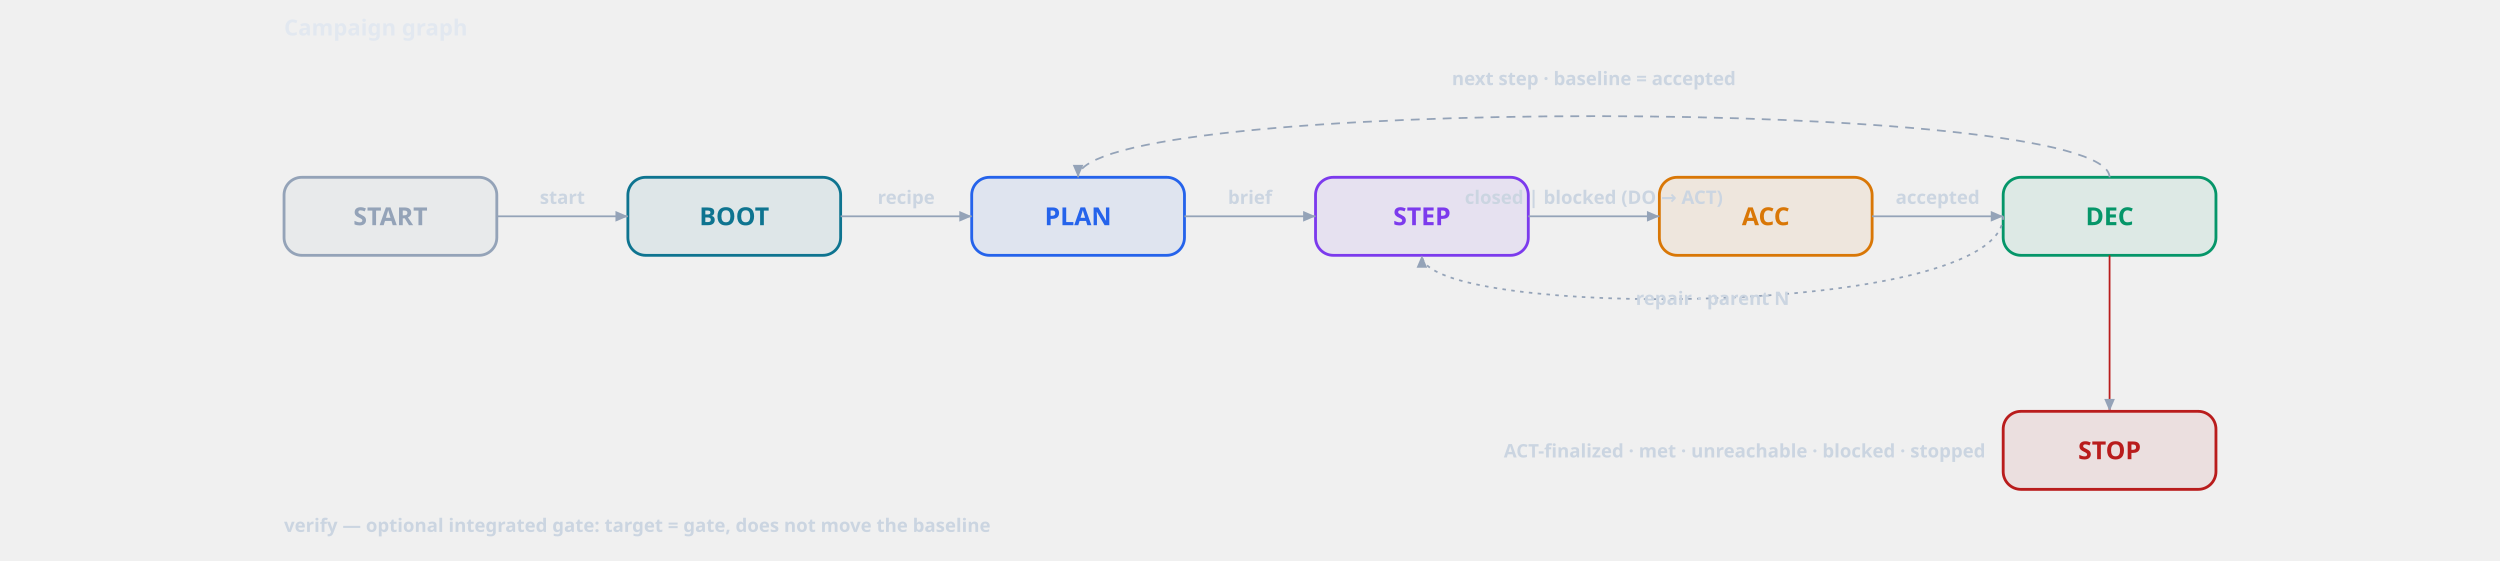
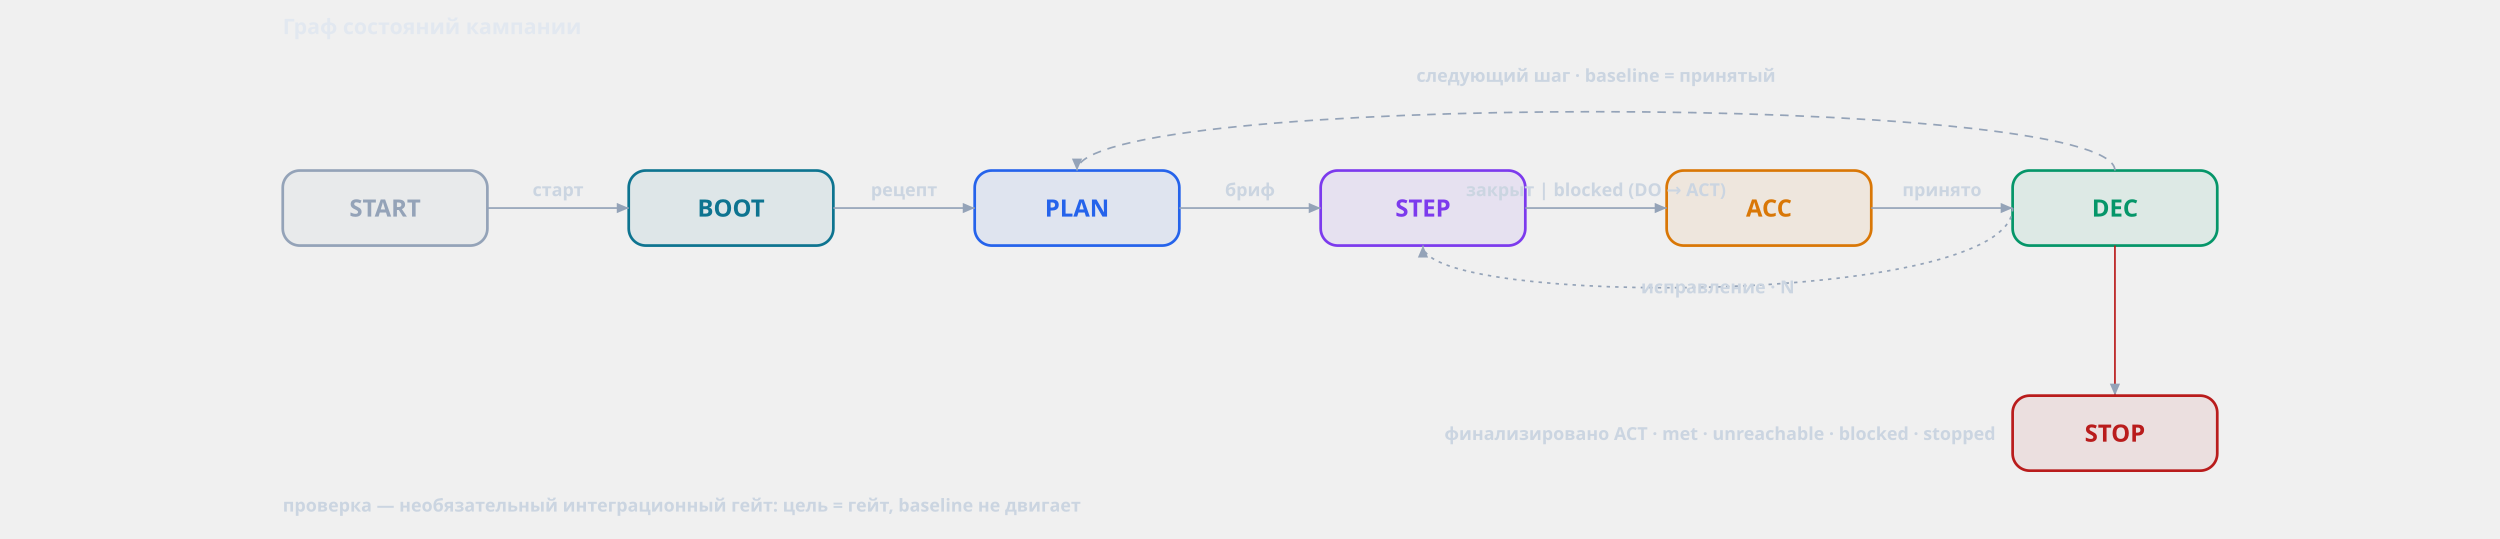
- <svg xmlns="http://www.w3.org/2000/svg" viewBox="0 688 1410 316" width="1410" height="316" font-family="Segoe UI, system-ui, sans-serif">
+ <svg xmlns="http://www.w3.org/2000/svg" viewBox="0 688 1466 316" width="1466" height="316" font-family="Segoe UI, system-ui, sans-serif">
  <defs>
    <marker id="arrow" markerWidth="9" markerHeight="9" refX="7" refY="3" orient="auto">
      <path d="M0,0 L7,3 L0,6 Z" fill="#94a3b8" />
    </marker>
  </defs>
  <style>
.t{font-size:13px;font-weight:600;fill:#e2e8f0}
.s{font-size:10.5px;fill:#94a3b8}
.h{font-size:12.5px;font-weight:700;fill:#ffffff}
.ho{font-size:9.5px;fill:#ffffff;fill-opacity:0.85}
.g{font-size:10.5px;font-weight:600}
.band{fill:#141d31}
.bt{fill:#ffffff;font-size:15px;font-weight:700}
.ol{fill:#e2e8f0;font-size:11.5px}
.lt{font-size:12.5px;font-weight:700;fill:#e2e8f0}
.ls{font-size:10.5px;fill:#94a3b8}
.lm{font-family:ui-monospace,Consolas,Menlo,monospace;font-size:12px;font-weight:700}
.bm{font-family:ui-monospace,Consolas,Menlo,monospace;font-size:10.5px;font-weight:700}
.st{font-size:14px;font-weight:700}
</style>
-   <rect x="24" y="24" width="1362" height="138" rx="10" class="band" />
-   <text x="42" y="48" class="bt">Orchestrator · cheap — cycle-control / campaign-control</text>
-   <text x="42" y="76" class="ol">← BOOTSTRAP ← "campaign start" · "new goal"</text>
-   <text x="42" y="94" class="ol">← PLAN ← "baseline accepted" · "next seed"</text>
-   <text x="42" y="112" class="ol">← STEP ← "brief approved" · "replan r+1"</text>
-   <text x="723.0" y="76" class="ol">← ACCEPT ← "step closed"</text>
-   <text x="723.0" y="94" class="ol">← DECIDE ← "measurement accepted"</text>
-   <text x="723.0" y="112" class="ol">← STOP ← "met" · "unreachable" · "blocked" · "stopped"</text>
+   <rect x="24" y="24" width="1418" height="138" rx="10" class="band" />
+   <text x="42" y="48" class="bt">Оркестратор · cheap — cycle-control / campaign-control</text>
+   <text x="42" y="76" class="ol">← BOOTSTRAP ← «старт кампании» · «новая цель»</text>
+   <text x="42" y="94" class="ol">← PLAN ← «baseline принят» · «следующий seed»</text>
+   <text x="42" y="112" class="ol">← STEP ← «бриф одобрен» · «реплан r+1»</text>
+   <text x="751.0" y="76" class="ol">← ACCEPT ← «шаг закрыт»</text>
+   <text x="751.0" y="94" class="ol">← DECIDE ← «измерение принято»</text>
+   <text x="751.0" y="112" class="ol">← STOP ← «met» · «unreachable» · «blocked» · «stopped»</text>
  <rect x="24" y="224" width="210" height="40" rx="8" fill="#0e7490" />
  <text x="129.0" y="241" class="h" text-anchor="middle">B · BOOTSTRAP</text>
  <text x="129.0" y="257" class="ho" text-anchor="middle">pdca-planner + pdca-executor · medium/cheap</text>
  <polyline points="129.0,264 129.0,280" fill="none" stroke="#94a3b8" marker-end="url(#arrow)" />
  <rect x="24" y="280" width="210" height="50" rx="8" fill="#223046" stroke="#3b4a63" stroke-width="1" />
  <rect x="25" y="287" width="3" height="36" rx="1.5" fill="#4f46e5" />
  <rect x="176" y="287" width="50" height="18" rx="6" fill="#4f46e5" />
  <text x="201.0" y="299.5" class="bm" fill="#cbd5e1" text-anchor="middle">medium</text>
-   <text x="37" y="303" class="t">Goal + recipe</text>
-   <text x="37" y="322" class="s">pdca-planner · read-only · fixation</text>
+   <text x="37" y="303" class="t">Цель + рецепт</text>
+   <text x="37" y="322" class="s">pdca-planner · read-only · фиксация</text>
  <rect x="24" y="342" width="210" height="50" rx="8" fill="#223046" stroke="#3b4a63" stroke-width="1" />
  <rect x="25" y="349" width="3" height="36" rx="1.5" fill="#0d9488" />
  <rect x="176" y="349" width="50" height="18" rx="6" fill="#0d9488" />
  <text x="201.0" y="361.5" class="bm" fill="#cbd5e1" text-anchor="middle">cheap</text>
  <text x="37" y="365" class="t">Baseline</text>
-   <text x="37" y="384" class="s">pdca-executor · edit/bash · recipe</text>
+   <text x="37" y="384" class="s">pdca-executor · edit/bash · рецепт</text>
  <polyline points="129.0,330 129.0,342" fill="none" stroke="#64748b" marker-end="url(#arrow)" />
  <rect x="24" y="404" width="210" height="50" rx="8" fill="#223046" stroke="#3b4a63" stroke-width="1" />
  <rect x="25" y="411" width="3" height="36" rx="1.5" fill="#4f46e5" />
  <rect x="176" y="411" width="50" height="18" rx="6" fill="#4f46e5" />
  <text x="201.0" y="423.5" class="bm" fill="#cbd5e1" text-anchor="middle">medium</text>
-   <text x="37" y="427" class="t">Floor · target</text>
-   <text x="37" y="446" class="s">pdca-planner · baseline + floor</text>
+   <text x="37" y="427" class="t">Порог · цель</text>
+   <text x="37" y="446" class="s">pdca-planner · baseline + порог</text>
  <polyline points="129.0,392 129.0,404" fill="none" stroke="#64748b" marker-end="url(#arrow)" />
  <rect x="24" y="466" width="210" height="50" rx="8" fill="#223046" stroke="#3b4a63" stroke-width="1" />
  <rect x="25" y="473" width="3" height="36" rx="1.5" fill="#0d9488" />
  <rect x="176" y="473" width="50" height="18" rx="6" fill="#0d9488" />
  <text x="201.0" y="485.5" class="bm" fill="#cbd5e1" text-anchor="middle">cheap</text>
-   <text x="37" y="489" class="t">Status file</text>
-   <text x="37" y="508" class="s">primary · status-only · one file</text>
+   <text x="37" y="489" class="t">Статус-файл</text>
+   <text x="37" y="508" class="s">primary · status-only · один файл</text>
  <polyline points="129.0,454 129.0,466" fill="none" stroke="#64748b" marker-end="url(#arrow)" />
  <rect x="18" y="272" width="222" height="252" rx="12" fill="none" stroke="#0e7490" stroke-opacity="0.6" stroke-width="1.6" />
-   <rect x="258" y="224" width="236" height="40" rx="8" fill="#2563eb" />
-   <text x="376.0" y="241" class="h" text-anchor="middle">P · PLAN</text>
-   <text x="376.0" y="257" class="ho" text-anchor="middle">pdca-scout + pdca-planner · cheap/medium</text>
-   <polyline points="376.0,264 376.0,280" fill="none" stroke="#94a3b8" marker-end="url(#arrow)" />
-   <rect x="258" y="280" width="236" height="50" rx="8" fill="#223046" stroke="#3b4a63" stroke-width="1" />
+   <rect x="258" y="224" width="268" height="40" rx="8" fill="#2563eb" />
+   <text x="392.0" y="241" class="h" text-anchor="middle">P · PLAN</text>
+   <text x="392.0" y="257" class="ho" text-anchor="middle">pdca-scout + pdca-planner · cheap/medium</text>
+   <polyline points="392.0,264 392.0,280" fill="none" stroke="#94a3b8" marker-end="url(#arrow)" />
+   <rect x="258" y="280" width="268" height="50" rx="8" fill="#223046" stroke="#3b4a63" stroke-width="1" />
  <rect x="259" y="287" width="3" height="36" rx="1.5" fill="#0d9488" />
-   <rect x="436" y="287" width="50" height="18" rx="6" fill="#0d9488" />
-   <text x="461.0" y="299.5" class="bm" fill="#cbd5e1" text-anchor="middle">cheap</text>
-   <text x="271" y="303" class="t">Discover · gap map</text>
-   <text x="271" y="322" class="s">pdca-scout · gap + deferred · read-only</text>
-   <rect x="258" y="342" width="236" height="50" rx="8" fill="#223046" stroke="#3b4a63" stroke-width="1" />
+   <rect x="468" y="287" width="50" height="18" rx="6" fill="#0d9488" />
+   <text x="493.0" y="299.5" class="bm" fill="#cbd5e1" text-anchor="middle">cheap</text>
+   <text x="271" y="303" class="t">Обнаружение · пробелы</text>
+   <text x="271" y="322" class="s">pdca-scout · пробелы · read-only</text>
+   <rect x="258" y="342" width="268" height="50" rx="8" fill="#223046" stroke="#3b4a63" stroke-width="1" />
  <rect x="259" y="349" width="3" height="36" rx="1.5" fill="#0d9488" />
-   <rect x="436" y="349" width="50" height="18" rx="6" fill="#0d9488" />
-   <text x="461.0" y="361.5" class="bm" fill="#cbd5e1" text-anchor="middle">cheap</text>
-   <text x="271" y="365" class="t">Ranked seed</text>
-   <text x="271" y="384" class="s">pdca-scout · facts, not a decision</text>
-   <polyline points="376.0,330 376.0,342" fill="none" stroke="#64748b" marker-end="url(#arrow)" />
-   <rect x="258" y="404" width="236" height="50" rx="8" fill="#223046" stroke="#3b4a63" stroke-width="1" />
+   <rect x="468" y="349" width="50" height="18" rx="6" fill="#0d9488" />
+   <text x="493.0" y="361.5" class="bm" fill="#cbd5e1" text-anchor="middle">cheap</text>
+   <text x="271" y="365" class="t">Ранжированное семя</text>
+   <text x="271" y="384" class="s">pdca-scout · факты, а не решение</text>
+   <polyline points="392.0,330 392.0,342" fill="none" stroke="#64748b" marker-end="url(#arrow)" />
+   <rect x="258" y="404" width="268" height="50" rx="8" fill="#223046" stroke="#3b4a63" stroke-width="1" />
  <rect x="259" y="411" width="3" height="36" rx="1.5" fill="#4f46e5" />
-   <rect x="436" y="411" width="50" height="18" rx="6" fill="#4f46e5" />
-   <text x="461.0" y="423.5" class="bm" fill="#cbd5e1" text-anchor="middle">medium</text>
-   <text x="271" y="427" class="t">Brief · six blocks</text>
+   <rect x="468" y="411" width="50" height="18" rx="6" fill="#4f46e5" />
+   <text x="493.0" y="423.5" class="bm" fill="#cbd5e1" text-anchor="middle">medium</text>
+   <text x="271" y="427" class="t">Бриф · шесть блоков</text>
  <text x="271" y="446" class="s">pdca-planner · read-only</text>
-   <polyline points="376.0,392 376.0,404" fill="none" stroke="#64748b" marker-end="url(#arrow)" />
-   <rect x="258" y="466" width="236" height="50" rx="8" fill="#223046" stroke="#3b4a63" stroke-width="1" />
+   <polyline points="392.0,392 392.0,404" fill="none" stroke="#64748b" marker-end="url(#arrow)" />
+   <rect x="258" y="466" width="268" height="50" rx="8" fill="#223046" stroke="#3b4a63" stroke-width="1" />
  <rect x="259" y="473" width="3" height="36" rx="1.5" fill="#4f46e5" />
-   <rect x="436" y="473" width="50" height="18" rx="6" fill="#4f46e5" />
-   <text x="461.0" y="485.5" class="bm" fill="#cbd5e1" text-anchor="middle">medium</text>
-   <text x="271" y="489" class="t">Acceptance · targets</text>
-   <text x="271" y="508" class="s">pdca-planner · floor · scope</text>
-   <polyline points="376.0,454 376.0,466" fill="none" stroke="#64748b" marker-end="url(#arrow)" />
-   <rect x="252" y="272" width="248" height="252" rx="12" fill="none" stroke="#2563eb" stroke-opacity="0.6" stroke-width="1.6" />
-   <rect x="518" y="224" width="210" height="40" rx="8" fill="#7c3aed" />
-   <text x="623.0" y="241" class="h" text-anchor="middle">S · STEP N</text>
-   <text x="623.0" y="257" class="ho" text-anchor="middle">orchestrator · cheap</text>
-   <polyline points="623.0,264 623.0,280" fill="none" stroke="#94a3b8" marker-end="url(#arrow)" />
-   <rect x="518" y="280" width="210" height="50" rx="8" fill="#223046" stroke="#3b4a63" stroke-width="1" />
-   <rect x="519" y="287" width="3" height="36" rx="1.5" fill="#4f46e5" />
-   <rect x="670" y="287" width="50" height="18" rx="6" fill="#4f46e5" />
-   <text x="695.0" y="299.5" class="bm" fill="#cbd5e1" text-anchor="middle">medium</text>
-   <text x="531" y="303" class="t">P · PLAN</text>
-   <text x="531" y="322" class="s">pdca-planner · step plan · rev r</text>
-   <rect x="518" y="342" width="210" height="50" rx="8" fill="#223046" stroke="#3b4a63" stroke-width="1" />
-   <rect x="519" y="349" width="3" height="36" rx="1.5" fill="#0d9488" />
-   <rect x="670" y="349" width="50" height="18" rx="6" fill="#0d9488" />
-   <text x="695.0" y="361.5" class="bm" fill="#cbd5e1" text-anchor="middle">cheap</text>
-   <text x="531" y="365" class="t">D · DO</text>
-   <text x="531" y="384" class="s">pdca-executor · edit/bash · facts</text>
-   <polyline points="623.0,330 623.0,342" fill="none" stroke="#64748b" marker-end="url(#arrow)" />
-   <rect x="518" y="404" width="210" height="50" rx="8" fill="#223046" stroke="#3b4a63" stroke-width="1" />
-   <rect x="519" y="411" width="3" height="36" rx="1.5" fill="#4f46e5" />
-   <rect x="670" y="411" width="50" height="18" rx="6" fill="#4f46e5" />
-   <text x="695.0" y="423.5" class="bm" fill="#cbd5e1" text-anchor="middle">medium</text>
-   <text x="531" y="427" class="t">C · CHECK</text>
-   <text x="531" y="446" class="s">pdca-check · read-only · evidence</text>
-   <polyline points="623.0,392 623.0,404" fill="none" stroke="#64748b" marker-end="url(#arrow)" />
-   <rect x="518" y="466" width="210" height="50" rx="8" fill="#223046" stroke="#3b4a63" stroke-width="1" />
-   <rect x="519" y="473" width="3" height="36" rx="1.5" fill="#0d9488" />
-   <rect x="670" y="473" width="50" height="18" rx="6" fill="#0d9488" />
-   <text x="695.0" y="485.5" class="bm" fill="#cbd5e1" text-anchor="middle">cheap</text>
-   <text x="531" y="489" class="t">A · ACT</text>
-   <text x="531" y="508" class="s">pdca-executor · status/docs</text>
-   <polyline points="623.0,454 623.0,466" fill="none" stroke="#64748b" marker-end="url(#arrow)" />
-   <rect x="518" y="528" width="210" height="50" rx="8" fill="#223046" stroke="#3b4a63" stroke-width="1" />
-   <rect x="519" y="535" width="3" height="36" rx="1.5" fill="#4f46e5" />
-   <rect x="670" y="535" width="50" height="18" rx="6" fill="#4f46e5" />
-   <text x="695.0" y="547.5" class="bm" fill="#cbd5e1" text-anchor="middle">medium</text>
-   <text x="531" y="551" class="t">Step exit</text>
-   <text x="531" y="570" class="s">accept · revise · blocked → ACT</text>
-   <polyline points="623.0,516 623.0,528" fill="none" stroke="#64748b" marker-end="url(#arrow)" />
-   <rect x="512" y="272" width="222" height="314" rx="12" fill="none" stroke="#7c3aed" stroke-opacity="0.6" stroke-width="1.6" />
-   <rect x="752" y="224" width="190" height="40" rx="8" fill="#d97706" />
-   <text x="847.0" y="241" class="h" text-anchor="middle">A · ACCEPT</text>
-   <text x="847.0" y="257" class="ho" text-anchor="middle">pdca-check · medium</text>
-   <polyline points="847.0,264 847.0,280" fill="none" stroke="#94a3b8" marker-end="url(#arrow)" />
-   <rect x="752" y="280" width="190" height="50" rx="8" fill="#223046" stroke="#3b4a63" stroke-width="1" />
-   <rect x="753" y="287" width="3" height="36" rx="1.5" fill="#4f46e5" />
-   <rect x="884" y="287" width="50" height="18" rx="6" fill="#4f46e5" />
-   <text x="909.0" y="299.5" class="bm" fill="#cbd5e1" text-anchor="middle">medium</text>
-   <text x="765" y="303" class="t">Verdict</text>
-   <text x="765" y="322" class="s">pdca-check · read-only · by rows</text>
-   <rect x="752" y="342" width="190" height="50" rx="8" fill="#223046" stroke="#3b4a63" stroke-width="1" />
-   <rect x="753" y="349" width="3" height="36" rx="1.5" fill="#0d9488" />
-   <rect x="884" y="349" width="50" height="18" rx="6" fill="#0d9488" />
-   <text x="909.0" y="361.5" class="bm" fill="#cbd5e1" text-anchor="middle">cheap</text>
-   <text x="765" y="365" class="t">Number</text>
-   <text x="765" y="384" class="s">one run · red is archived</text>
-   <polyline points="847.0,330 847.0,342" fill="none" stroke="#64748b" marker-end="url(#arrow)" />
-   <rect x="752" y="404" width="190" height="50" rx="8" fill="#223046" stroke="#3b4a63" stroke-width="1" />
-   <rect x="753" y="411" width="3" height="36" rx="1.5" fill="#0d9488" />
-   <rect x="884" y="411" width="50" height="18" rx="6" fill="#0d9488" />
-   <text x="909.0" y="423.5" class="bm" fill="#cbd5e1" text-anchor="middle">cheap</text>
-   <text x="765" y="427" class="t">Step row</text>
-   <text x="765" y="446" class="s">one writer · status write</text>
-   <polyline points="847.0,392 847.0,404" fill="none" stroke="#64748b" marker-end="url(#arrow)" />
-   <rect x="746" y="272" width="202" height="190" rx="12" fill="none" stroke="#d97706" stroke-opacity="0.6" stroke-width="1.6" />
-   <rect x="966" y="224" width="196" height="40" rx="8" fill="#059669" />
-   <text x="1064.0" y="241" class="h" text-anchor="middle">R · DECIDE</text>
-   <text x="1064.0" y="257" class="ho" text-anchor="middle">pdca-planner · medium</text>
-   <polyline points="1064.0,264 1064.0,280" fill="none" stroke="#94a3b8" marker-end="url(#arrow)" />
-   <rect x="966" y="280" width="196" height="50" rx="8" fill="#223046" stroke="#3b4a63" stroke-width="1" />
-   <rect x="967" y="287" width="3" height="36" rx="1.5" fill="#4f46e5" />
-   <rect x="1104" y="287" width="50" height="18" rx="6" fill="#4f46e5" />
-   <text x="1129.0" y="299.5" class="bm" fill="#cbd5e1" text-anchor="middle">medium</text>
-   <text x="979" y="303" class="t">Goal?</text>
-   <text x="979" y="322" class="s">pdca-planner · predicate</text>
-   <rect x="966" y="342" width="196" height="50" rx="8" fill="#223046" stroke="#3b4a63" stroke-width="1" />
-   <rect x="967" y="349" width="3" height="36" rx="1.5" fill="#4f46e5" />
-   <rect x="1104" y="349" width="50" height="18" rx="6" fill="#4f46e5" />
-   <text x="1129.0" y="361.5" class="bm" fill="#cbd5e1" text-anchor="middle">medium</text>
-   <text x="979" y="365" class="t">Remainder</text>
-   <text x="979" y="384" class="s">prove with numbers · blocker</text>
-   <polyline points="1064.0,330 1064.0,342" fill="none" stroke="#64748b" marker-end="url(#arrow)" />
-   <rect x="966" y="404" width="196" height="50" rx="8" fill="#223046" stroke="#3b4a63" stroke-width="1" />
-   <rect x="967" y="411" width="3" height="36" rx="1.5" fill="#4f46e5" />
-   <rect x="1104" y="411" width="50" height="18" rx="6" fill="#4f46e5" />
-   <text x="1129.0" y="423.5" class="bm" fill="#cbd5e1" text-anchor="middle">medium</text>
-   <text x="979" y="427" class="t">Next seed</text>
-   <text x="979" y="446" class="s">pdca-planner · the next step</text>
-   <polyline points="1064.0,392 1064.0,404" fill="none" stroke="#64748b" marker-end="url(#arrow)" />
-   <rect x="966" y="466" width="196" height="50" rx="8" fill="#223046" stroke="#3b4a63" stroke-width="1" />
-   <rect x="967" y="473" width="3" height="36" rx="1.5" fill="#4f46e5" />
-   <rect x="1104" y="473" width="50" height="18" rx="6" fill="#4f46e5" />
-   <text x="1129.0" y="485.5" class="bm" fill="#cbd5e1" text-anchor="middle">medium</text>
-   <text x="979" y="489" class="t">Route</text>
-   <text x="979" y="508" class="s">next · revise · stop</text>
-   <polyline points="1064.0,454 1064.0,466" fill="none" stroke="#64748b" marker-end="url(#arrow)" />
-   <rect x="960" y="272" width="208" height="252" rx="12" fill="none" stroke="#059669" stroke-opacity="0.6" stroke-width="1.6" />
-   <rect x="1186" y="224" width="200" height="40" rx="8" fill="#b91c1c" />
-   <text x="1286.0" y="241" class="h" text-anchor="middle">X · STOP</text>
-   <text x="1286.0" y="257" class="ho" text-anchor="middle">primary · cheap</text>
-   <polyline points="1286.0,264 1286.0,280" fill="none" stroke="#94a3b8" marker-end="url(#arrow)" />
-   <rect x="1186" y="280" width="200" height="50" rx="8" fill="#223046" stroke="#3b4a63" stroke-width="1" />
-   <rect x="1187" y="287" width="3" height="36" rx="1.5" fill="#0d9488" />
-   <rect x="1328" y="287" width="50" height="18" rx="6" fill="#0d9488" />
-   <text x="1353.0" y="299.5" class="bm" fill="#cbd5e1" text-anchor="middle">cheap</text>
-   <text x="1199" y="303" class="t">met</text>
-   <text x="1199" y="322" class="s">the only success</text>
-   <rect x="1186" y="342" width="200" height="50" rx="8" fill="#223046" stroke="#3b4a63" stroke-width="1" />
-   <rect x="1187" y="349" width="3" height="36" rx="1.5" fill="#0d9488" />
-   <rect x="1328" y="349" width="50" height="18" rx="6" fill="#0d9488" />
-   <text x="1353.0" y="361.5" class="bm" fill="#cbd5e1" text-anchor="middle">cheap</text>
-   <text x="1199" y="365" class="t">unreachable</text>
-   <text x="1199" y="384" class="s">the remainder proven by numbers</text>
-   <polyline points="1286.0,330 1286.0,342" fill="none" stroke="#64748b" marker-end="url(#arrow)" />
-   <rect x="1186" y="404" width="200" height="50" rx="8" fill="#223046" stroke="#3b4a63" stroke-width="1" />
-   <rect x="1187" y="411" width="3" height="36" rx="1.5" fill="#0d9488" />
-   <rect x="1328" y="411" width="50" height="18" rx="6" fill="#0d9488" />
-   <text x="1353.0" y="423.5" class="bm" fill="#cbd5e1" text-anchor="middle">cheap</text>
-   <text x="1199" y="427" class="t">blocked/stopped</text>
-   <text x="1199" y="446" class="s">resume point in the status file</text>
-   <polyline points="1286.0,392 1286.0,404" fill="none" stroke="#64748b" marker-end="url(#arrow)" />
-   <rect x="1180" y="272" width="212" height="190" rx="12" fill="none" stroke="#b91c1c" stroke-opacity="0.6" stroke-width="1.6" />
+   <rect x="468" y="473" width="50" height="18" rx="6" fill="#4f46e5" />
+   <text x="493.0" y="485.5" class="bm" fill="#cbd5e1" text-anchor="middle">medium</text>
+   <text x="271" y="489" class="t">Приёмка · цели</text>
+   <text x="271" y="508" class="s">pdca-planner · порог · область</text>
+   <polyline points="392.0,454 392.0,466" fill="none" stroke="#64748b" marker-end="url(#arrow)" />
+   <rect x="252" y="272" width="280" height="252" rx="12" fill="none" stroke="#2563eb" stroke-opacity="0.6" stroke-width="1.6" />
+   <rect x="550" y="224" width="210" height="40" rx="8" fill="#7c3aed" />
+   <text x="655.0" y="241" class="h" text-anchor="middle">S · STEP N</text>
+   <text x="655.0" y="257" class="ho" text-anchor="middle">orchestrator · cheap</text>
+   <polyline points="655.0,264 655.0,280" fill="none" stroke="#94a3b8" marker-end="url(#arrow)" />
+   <rect x="550" y="280" width="210" height="50" rx="8" fill="#223046" stroke="#3b4a63" stroke-width="1" />
+   <rect x="551" y="287" width="3" height="36" rx="1.5" fill="#4f46e5" />
+   <rect x="702" y="287" width="50" height="18" rx="6" fill="#4f46e5" />
+   <text x="727.0" y="299.5" class="bm" fill="#cbd5e1" text-anchor="middle">medium</text>
+   <text x="563" y="303" class="t">P · PLAN</text>
+   <text x="563" y="322" class="s">pdca-planner · план шага · rev r</text>
+   <rect x="550" y="342" width="210" height="50" rx="8" fill="#223046" stroke="#3b4a63" stroke-width="1" />
+   <rect x="551" y="349" width="3" height="36" rx="1.5" fill="#0d9488" />
+   <rect x="702" y="349" width="50" height="18" rx="6" fill="#0d9488" />
+   <text x="727.0" y="361.5" class="bm" fill="#cbd5e1" text-anchor="middle">cheap</text>
+   <text x="563" y="365" class="t">D · DO</text>
+   <text x="563" y="384" class="s">pdca-executor · edit/bash · факты</text>
+   <polyline points="655.0,330 655.0,342" fill="none" stroke="#64748b" marker-end="url(#arrow)" />
+   <rect x="550" y="404" width="210" height="50" rx="8" fill="#223046" stroke="#3b4a63" stroke-width="1" />
+   <rect x="551" y="411" width="3" height="36" rx="1.5" fill="#4f46e5" />
+   <rect x="702" y="411" width="50" height="18" rx="6" fill="#4f46e5" />
+   <text x="727.0" y="423.5" class="bm" fill="#cbd5e1" text-anchor="middle">medium</text>
+   <text x="563" y="427" class="t">C · CHECK</text>
+   <text x="563" y="446" class="s">pdca-check · read-only · evidence</text>
+   <polyline points="655.0,392 655.0,404" fill="none" stroke="#64748b" marker-end="url(#arrow)" />
+   <rect x="550" y="466" width="210" height="50" rx="8" fill="#223046" stroke="#3b4a63" stroke-width="1" />
+   <rect x="551" y="473" width="3" height="36" rx="1.5" fill="#0d9488" />
+   <rect x="702" y="473" width="50" height="18" rx="6" fill="#0d9488" />
+   <text x="727.0" y="485.5" class="bm" fill="#cbd5e1" text-anchor="middle">cheap</text>
+   <text x="563" y="489" class="t">A · ACT</text>
+   <text x="563" y="508" class="s">pdca-executor · статус/docs</text>
+   <polyline points="655.0,454 655.0,466" fill="none" stroke="#64748b" marker-end="url(#arrow)" />
+   <rect x="550" y="528" width="210" height="50" rx="8" fill="#223046" stroke="#3b4a63" stroke-width="1" />
+   <rect x="551" y="535" width="3" height="36" rx="1.5" fill="#4f46e5" />
+   <rect x="702" y="535" width="50" height="18" rx="6" fill="#4f46e5" />
+   <text x="727.0" y="547.5" class="bm" fill="#cbd5e1" text-anchor="middle">medium</text>
+   <text x="563" y="551" class="t">Выход шага</text>
+   <text x="563" y="570" class="s">принять · ревизия · blocked → ACT</text>
+   <polyline points="655.0,516 655.0,528" fill="none" stroke="#64748b" marker-end="url(#arrow)" />
+   <rect x="544" y="272" width="222" height="314" rx="12" fill="none" stroke="#7c3aed" stroke-opacity="0.6" stroke-width="1.6" />
+   <rect x="784" y="224" width="190" height="40" rx="8" fill="#d97706" />
+   <text x="879.0" y="241" class="h" text-anchor="middle">A · ACCEPT</text>
+   <text x="879.0" y="257" class="ho" text-anchor="middle">pdca-check · medium</text>
+   <polyline points="879.0,264 879.0,280" fill="none" stroke="#94a3b8" marker-end="url(#arrow)" />
+   <rect x="784" y="280" width="190" height="50" rx="8" fill="#223046" stroke="#3b4a63" stroke-width="1" />
+   <rect x="785" y="287" width="3" height="36" rx="1.5" fill="#4f46e5" />
+   <rect x="916" y="287" width="50" height="18" rx="6" fill="#4f46e5" />
+   <text x="941.0" y="299.5" class="bm" fill="#cbd5e1" text-anchor="middle">medium</text>
+   <text x="797" y="303" class="t">Вердикт</text>
+   <text x="797" y="322" class="s">pdca-check · по строкам</text>
+   <rect x="784" y="342" width="190" height="50" rx="8" fill="#223046" stroke="#3b4a63" stroke-width="1" />
+   <rect x="785" y="349" width="3" height="36" rx="1.5" fill="#0d9488" />
+   <rect x="916" y="349" width="50" height="18" rx="6" fill="#0d9488" />
+   <text x="941.0" y="361.5" class="bm" fill="#cbd5e1" text-anchor="middle">cheap</text>
+   <text x="797" y="365" class="t">Число</text>
+   <text x="797" y="384" class="s">один прогон · красный в архив</text>
+   <polyline points="879.0,330 879.0,342" fill="none" stroke="#64748b" marker-end="url(#arrow)" />
+   <rect x="784" y="404" width="190" height="50" rx="8" fill="#223046" stroke="#3b4a63" stroke-width="1" />
+   <rect x="785" y="411" width="3" height="36" rx="1.5" fill="#0d9488" />
+   <rect x="916" y="411" width="50" height="18" rx="6" fill="#0d9488" />
+   <text x="941.0" y="423.5" class="bm" fill="#cbd5e1" text-anchor="middle">cheap</text>
+   <text x="797" y="427" class="t">Строка шага</text>
+   <text x="797" y="446" class="s">один писатель · запись статуса</text>
+   <polyline points="879.0,392 879.0,404" fill="none" stroke="#64748b" marker-end="url(#arrow)" />
+   <rect x="778" y="272" width="202" height="190" rx="12" fill="none" stroke="#d97706" stroke-opacity="0.6" stroke-width="1.6" />
+   <rect x="998" y="224" width="220" height="40" rx="8" fill="#059669" />
+   <text x="1108.0" y="241" class="h" text-anchor="middle">R · DECIDE</text>
+   <text x="1108.0" y="257" class="ho" text-anchor="middle">pdca-planner · medium</text>
+   <polyline points="1108.0,264 1108.0,280" fill="none" stroke="#94a3b8" marker-end="url(#arrow)" />
+   <rect x="998" y="280" width="220" height="50" rx="8" fill="#223046" stroke="#3b4a63" stroke-width="1" />
+   <rect x="999" y="287" width="3" height="36" rx="1.5" fill="#4f46e5" />
+   <rect x="1160" y="287" width="50" height="18" rx="6" fill="#4f46e5" />
+   <text x="1185.0" y="299.5" class="bm" fill="#cbd5e1" text-anchor="middle">medium</text>
+   <text x="1011" y="303" class="t">Цель достигнута?</text>
+   <text x="1011" y="322" class="s">pdca-planner · предикат</text>
+   <rect x="998" y="342" width="220" height="50" rx="8" fill="#223046" stroke="#3b4a63" stroke-width="1" />
+   <rect x="999" y="349" width="3" height="36" rx="1.5" fill="#4f46e5" />
+   <rect x="1160" y="349" width="50" height="18" rx="6" fill="#4f46e5" />
+   <text x="1185.0" y="361.5" class="bm" fill="#cbd5e1" text-anchor="middle">medium</text>
+   <text x="1011" y="365" class="t">Остаток</text>
+   <text x="1011" y="384" class="s">доказать числами · блокер</text>
+   <polyline points="1108.0,330 1108.0,342" fill="none" stroke="#64748b" marker-end="url(#arrow)" />
+   <rect x="998" y="404" width="220" height="50" rx="8" fill="#223046" stroke="#3b4a63" stroke-width="1" />
+   <rect x="999" y="411" width="3" height="36" rx="1.5" fill="#4f46e5" />
+   <rect x="1160" y="411" width="50" height="18" rx="6" fill="#4f46e5" />
+   <text x="1185.0" y="423.5" class="bm" fill="#cbd5e1" text-anchor="middle">medium</text>
+   <text x="1011" y="427" class="t">Следующий seed</text>
+   <text x="1011" y="446" class="s">pdca-planner · следующий шаг</text>
+   <polyline points="1108.0,392 1108.0,404" fill="none" stroke="#64748b" marker-end="url(#arrow)" />
+   <rect x="998" y="466" width="220" height="50" rx="8" fill="#223046" stroke="#3b4a63" stroke-width="1" />
+   <rect x="999" y="473" width="3" height="36" rx="1.5" fill="#4f46e5" />
+   <rect x="1160" y="473" width="50" height="18" rx="6" fill="#4f46e5" />
+   <text x="1185.0" y="485.5" class="bm" fill="#cbd5e1" text-anchor="middle">medium</text>
+   <text x="1011" y="489" class="t">Маршрут</text>
+   <text x="1011" y="508" class="s">дальше · ревизия · стоп</text>
+   <polyline points="1108.0,454 1108.0,466" fill="none" stroke="#64748b" marker-end="url(#arrow)" />
+   <rect x="992" y="272" width="232" height="252" rx="12" fill="none" stroke="#059669" stroke-opacity="0.6" stroke-width="1.6" />
+   <rect x="1242" y="224" width="200" height="40" rx="8" fill="#b91c1c" />
+   <text x="1342.0" y="241" class="h" text-anchor="middle">X · STOP</text>
+   <text x="1342.0" y="257" class="ho" text-anchor="middle">primary · cheap</text>
+   <polyline points="1342.0,264 1342.0,280" fill="none" stroke="#94a3b8" marker-end="url(#arrow)" />
+   <rect x="1242" y="280" width="200" height="50" rx="8" fill="#223046" stroke="#3b4a63" stroke-width="1" />
+   <rect x="1243" y="287" width="3" height="36" rx="1.5" fill="#0d9488" />
+   <rect x="1384" y="287" width="50" height="18" rx="6" fill="#0d9488" />
+   <text x="1409.0" y="299.5" class="bm" fill="#cbd5e1" text-anchor="middle">cheap</text>
+   <text x="1255" y="303" class="t">met</text>
+   <text x="1255" y="322" class="s">единственный успех</text>
+   <rect x="1242" y="342" width="200" height="50" rx="8" fill="#223046" stroke="#3b4a63" stroke-width="1" />
+   <rect x="1243" y="349" width="3" height="36" rx="1.5" fill="#0d9488" />
+   <rect x="1384" y="349" width="50" height="18" rx="6" fill="#0d9488" />
+   <text x="1409.0" y="361.5" class="bm" fill="#cbd5e1" text-anchor="middle">cheap</text>
+   <text x="1255" y="365" class="t">unreachable</text>
+   <text x="1255" y="384" class="s">остаток доказан числами</text>
+   <polyline points="1342.0,330 1342.0,342" fill="none" stroke="#64748b" marker-end="url(#arrow)" />
+   <rect x="1242" y="404" width="200" height="50" rx="8" fill="#223046" stroke="#3b4a63" stroke-width="1" />
+   <rect x="1243" y="411" width="3" height="36" rx="1.5" fill="#0d9488" />
+   <rect x="1384" y="411" width="50" height="18" rx="6" fill="#0d9488" />
+   <text x="1409.0" y="423.5" class="bm" fill="#cbd5e1" text-anchor="middle">cheap</text>
+   <text x="1255" y="427" class="t">blocked/stopped</text>
+   <text x="1255" y="446" class="s">точка возобновления в статусе</text>
+   <polyline points="1342.0,392 1342.0,404" fill="none" stroke="#64748b" marker-end="url(#arrow)" />
+   <rect x="1236" y="272" width="212" height="190" rx="12" fill="none" stroke="#b91c1c" stroke-opacity="0.6" stroke-width="1.6" />
  <polyline points="113.0,162 113.0,224" fill="none" stroke="#94a3b8" data-edge-id="dispatch_b" marker-end="url(#arrow)" />
-   <text x="105.0" y="196.0" class="g" fill="#94a3b8" text-anchor="end">start</text>
+   <text x="105.0" y="196.0" class="g" fill="#94a3b8" text-anchor="end">старт</text>
  <polyline points="145.0,224 145.0,162" fill="none" stroke="#94a3b8" data-edge-id="return_b" marker-end="url(#arrow)" />
-   <polyline points="360.0,162 360.0,224" fill="none" stroke="#94a3b8" data-edge-id="dispatch_p" marker-end="url(#arrow)" />
-   <text x="352.0" y="196.0" class="g" fill="#94a3b8" text-anchor="end">plan ready</text>
-   <polyline points="392.0,224 392.0,162" fill="none" stroke="#94a3b8" data-edge-id="return_p" marker-end="url(#arrow)" />
-   <polyline points="607.0,162 607.0,224" fill="none" stroke="#94a3b8" data-edge-id="dispatch_s" marker-end="url(#arrow)" />
-   <text x="599.0" y="196.0" class="g" fill="#94a3b8" text-anchor="end">step closed</text>
-   <polyline points="639.0,224 639.0,162" fill="none" stroke="#94a3b8" data-edge-id="return_s" marker-end="url(#arrow)" />
-   <polyline points="831.0,162 831.0,224" fill="none" stroke="#94a3b8" data-edge-id="dispatch_a" marker-end="url(#arrow)" />
-   <text x="823.0" y="196.0" class="g" fill="#94a3b8" text-anchor="end">measurement accepted</text>
-   <polyline points="863.0,224 863.0,162" fill="none" stroke="#94a3b8" data-edge-id="return_a" marker-end="url(#arrow)" />
-   <polyline points="1048.0,162 1048.0,224" fill="none" stroke="#94a3b8" data-edge-id="dispatch_r" marker-end="url(#arrow)" />
-   <text x="1040.0" y="196.0" class="g" fill="#94a3b8" text-anchor="end">decision</text>
-   <polyline points="1080.0,224 1080.0,162" fill="none" stroke="#94a3b8" data-edge-id="return_r" marker-end="url(#arrow)" />
-   <polyline points="1270.0,162 1270.0,224" fill="none" stroke="#94a3b8" data-edge-id="dispatch_x" marker-end="url(#arrow)" />
-   <text x="1262.0" y="196.0" class="g" fill="#94a3b8" text-anchor="end">stop</text>
+   <polyline points="376.0,162 376.0,224" fill="none" stroke="#94a3b8" data-edge-id="dispatch_p" marker-end="url(#arrow)" />
+   <text x="368.0" y="196.0" class="g" fill="#94a3b8" text-anchor="end">план готов</text>
+   <polyline points="408.0,224 408.0,162" fill="none" stroke="#94a3b8" data-edge-id="return_p" marker-end="url(#arrow)" />
+   <polyline points="639.0,162 639.0,224" fill="none" stroke="#94a3b8" data-edge-id="dispatch_s" marker-end="url(#arrow)" />
+   <text x="631.0" y="196.0" class="g" fill="#94a3b8" text-anchor="end">шаг закрыт</text>
+   <polyline points="671.0,224 671.0,162" fill="none" stroke="#94a3b8" data-edge-id="return_s" marker-end="url(#arrow)" />
+   <polyline points="863.0,162 863.0,224" fill="none" stroke="#94a3b8" data-edge-id="dispatch_a" marker-end="url(#arrow)" />
+   <text x="855.0" y="196.0" class="g" fill="#94a3b8" text-anchor="end">измерение принято</text>
+   <polyline points="895.0,224 895.0,162" fill="none" stroke="#94a3b8" data-edge-id="return_a" marker-end="url(#arrow)" />
+   <polyline points="1092.0,162 1092.0,224" fill="none" stroke="#94a3b8" data-edge-id="dispatch_r" marker-end="url(#arrow)" />
+   <text x="1084.0" y="196.0" class="g" fill="#94a3b8" text-anchor="end">решение</text>
+   <polyline points="1124.0,224 1124.0,162" fill="none" stroke="#94a3b8" data-edge-id="return_r" marker-end="url(#arrow)" />
+   <polyline points="1326.0,162 1326.0,224" fill="none" stroke="#94a3b8" data-edge-id="dispatch_x" marker-end="url(#arrow)" />
+   <text x="1318.0" y="196.0" class="g" fill="#94a3b8" text-anchor="end">стоп</text>
  <rect x="24.0" y="622" width="15" height="15" rx="4" fill="#0d9488" />
-   <text x="46.0" y="634" class="lt">cheap tier</text>
+   <text x="46.0" y="634" class="lt">дешёвая ступень</text>
  <rect x="46.0" y="642" width="53.0" height="21" rx="7" fill="#0d9488" />
  <text x="72.5" y="657" class="lm" fill="#ffffff" text-anchor="middle">cheap</text>
  <text x="109.0" y="657" class="ls">primary · pdca-scout · pdca-executor · orchestrator</text>
-   <rect x="705.0" y="622" width="15" height="15" rx="4" fill="#4f46e5" />
-   <text x="727.0" y="634" class="lt">medium tier</text>
-   <rect x="727.0" y="642" width="60.4" height="21" rx="7" fill="#4f46e5" />
-   <text x="757.2" y="657" class="lm" fill="#ffffff" text-anchor="middle">medium</text>
-   <text x="797.4" y="657" class="ls">pdca-planner · pdca-check</text>
-   <text x="705.0" y="678" class="ls" text-anchor="middle">strong · pdca-escalate — not a campaign role: called inside STEP by triggers, the campaign receives the result</text>
-   <text x="160.2" y="708" class="lt">Campaign graph</text>
-   <rect x="160.2" y="788" width="120" height="44" rx="10" fill="#94a3b8" fill-opacity="0.08" stroke="#94a3b8" stroke-width="1.6" data-node-id="START" />
-   <text x="220.2" y="815.0" class="st" fill="#94a3b8" text-anchor="middle">START</text>
-   <rect x="354.12" y="788" width="120" height="44" rx="10" fill="#0e7490" fill-opacity="0.08" stroke="#0e7490" stroke-width="1.6" data-node-id="BOOT" />
-   <text x="414.12" y="815.0" class="st" fill="#0e7490" text-anchor="middle">BOOT</text>
-   <rect x="548.04" y="788" width="120" height="44" rx="10" fill="#2563eb" fill-opacity="0.08" stroke="#2563eb" stroke-width="1.6" data-node-id="PLAN" />
-   <text x="608.04" y="815.0" class="st" fill="#2563eb" text-anchor="middle">PLAN</text>
-   <rect x="741.96" y="788" width="120" height="44" rx="10" fill="#7c3aed" fill-opacity="0.08" stroke="#7c3aed" stroke-width="1.6" data-node-id="STEP" />
-   <text x="801.96" y="815.0" class="st" fill="#7c3aed" text-anchor="middle">STEP</text>
-   <rect x="935.88" y="788" width="120" height="44" rx="10" fill="#d97706" fill-opacity="0.08" stroke="#d97706" stroke-width="1.6" data-node-id="ACC" />
-   <text x="995.88" y="815.0" class="st" fill="#d97706" text-anchor="middle">ACC</text>
-   <rect x="1129.8" y="788" width="120" height="44" rx="10" fill="#059669" fill-opacity="0.08" stroke="#059669" stroke-width="1.6" data-node-id="DEC" />
-   <text x="1189.8" y="815.0" class="st" fill="#059669" text-anchor="middle">DEC</text>
-   <polyline points="280.2,810.0 354.12,810.0" fill="none" stroke="#94a3b8" data-edge-id="start_boot" marker-end="url(#arrow)" />
-   <text x="317.16" y="803.0" class="g" fill="#cbd5e1" text-anchor="middle">start</text>
-   <polyline points="474.12,810.0 548.04,810.0" fill="none" stroke="#94a3b8" data-edge-id="boot_plan" marker-end="url(#arrow)" />
-   <text x="511.08" y="803.0" class="g" fill="#cbd5e1" text-anchor="middle">recipe</text>
-   <polyline points="668.04,810.0 741.96,810.0" fill="none" stroke="#94a3b8" data-edge-id="plan_step" marker-end="url(#arrow)" />
-   <text x="705.0" y="803.0" class="g" fill="#cbd5e1" text-anchor="middle">brief</text>
-   <polyline points="861.96,810.0 935.88,810.0" fill="none" stroke="#94a3b8" data-edge-id="step_acc" marker-end="url(#arrow)" />
-   <text x="898.92" y="803.0" class="g" fill="#cbd5e1" text-anchor="middle">closed | blocked (DO → ACT)</text>
-   <polyline points="1055.88,810.0 1129.8,810.0" fill="none" stroke="#94a3b8" data-edge-id="acc_dec" marker-end="url(#arrow)" />
-   <text x="1092.84" y="803.0" class="g" fill="#cbd5e1" text-anchor="middle">accepted</text>
-   <path d="M1189.8,788 C1189.8,742 608.04,742 608.04,788" fill="none" stroke="#94a3b8" stroke-dasharray="5 4" marker-end="url(#arrow)" data-edge-id="decide_plan" />
-   <text x="898.92" y="736" class="g" fill="#cbd5e1" text-anchor="middle">next step · baseline = accepted</text>
-   <path d="M1129.8,810.0 C1129.8,868 801.96,868 801.96,832" fill="none" stroke="#94a3b8" stroke-dasharray="2 3" marker-end="url(#arrow)" data-edge-id="decide_step" />
-   <text x="965.88" y="860" class="g" fill="#cbd5e1" text-anchor="middle">repair · parent N</text>
-   <polyline points="1189.8,832 1189.8,920" fill="none" stroke="#b91c1c" data-edge-id="decide_stop" marker-end="url(#arrow)" />
-   <rect x="1129.8" y="920" width="120" height="44" rx="10" fill="#b91c1c" fill-opacity="0.08" stroke="#b91c1c" stroke-width="1.6" data-node-id="STOP" />
-   <text x="1189.8" y="947.0" class="st" fill="#b91c1c" text-anchor="middle">STOP</text>
-   <text x="1119.8" y="946.0" class="g" fill="#cbd5e1" text-anchor="end">ACT-finalized · met · unreachable · blocked · stopped</text>
-   <text x="160.2" y="988" class="g" fill="#cbd5e1" text-anchor="start">verify — optional integrated gate: target = gate, does not move the baseline</text>
+   <rect x="733.0" y="622" width="15" height="15" rx="4" fill="#4f46e5" />
+   <text x="755.0" y="634" class="lt">средняя ступень</text>
+   <rect x="755.0" y="642" width="60.4" height="21" rx="7" fill="#4f46e5" />
+   <text x="785.2" y="657" class="lm" fill="#ffffff" text-anchor="middle">medium</text>
+   <text x="825.4" y="657" class="ls">pdca-planner · pdca-check</text>
+   <text x="733.0" y="678" class="ls" text-anchor="middle">strong · pdca-escalate — не роль кампании: вызывается внутри STEP по триггерам, кампания получает результат</text>
+   <text x="165.8" y="708" class="lt">Граф состояний кампании</text>
+   <rect x="165.8" y="788" width="120" height="44" rx="10" fill="#94a3b8" fill-opacity="0.08" stroke="#94a3b8" stroke-width="1.6" data-node-id="START" />
+   <text x="225.8" y="815.0" class="st" fill="#94a3b8" text-anchor="middle">START</text>
+   <rect x="368.68" y="788" width="120" height="44" rx="10" fill="#0e7490" fill-opacity="0.08" stroke="#0e7490" stroke-width="1.6" data-node-id="BOOT" />
+   <text x="428.68" y="815.0" class="st" fill="#0e7490" text-anchor="middle">BOOT</text>
+   <rect x="571.56" y="788" width="120" height="44" rx="10" fill="#2563eb" fill-opacity="0.08" stroke="#2563eb" stroke-width="1.6" data-node-id="PLAN" />
+   <text x="631.56" y="815.0" class="st" fill="#2563eb" text-anchor="middle">PLAN</text>
+   <rect x="774.44" y="788" width="120" height="44" rx="10" fill="#7c3aed" fill-opacity="0.08" stroke="#7c3aed" stroke-width="1.6" data-node-id="STEP" />
+   <text x="834.44" y="815.0" class="st" fill="#7c3aed" text-anchor="middle">STEP</text>
+   <rect x="977.32" y="788" width="120" height="44" rx="10" fill="#d97706" fill-opacity="0.08" stroke="#d97706" stroke-width="1.6" data-node-id="ACC" />
+   <text x="1037.32" y="815.0" class="st" fill="#d97706" text-anchor="middle">ACC</text>
+   <rect x="1180.2" y="788" width="120" height="44" rx="10" fill="#059669" fill-opacity="0.08" stroke="#059669" stroke-width="1.6" data-node-id="DEC" />
+   <text x="1240.2" y="815.0" class="st" fill="#059669" text-anchor="middle">DEC</text>
+   <polyline points="285.8,810.0 368.68,810.0" fill="none" stroke="#94a3b8" data-edge-id="start_boot" marker-end="url(#arrow)" />
+   <text x="327.24" y="803.0" class="g" fill="#cbd5e1" text-anchor="middle">старт</text>
+   <polyline points="488.68,810.0 571.56,810.0" fill="none" stroke="#94a3b8" data-edge-id="boot_plan" marker-end="url(#arrow)" />
+   <text x="530.12" y="803.0" class="g" fill="#cbd5e1" text-anchor="middle">рецепт</text>
+   <polyline points="691.56,810.0 774.44,810.0" fill="none" stroke="#94a3b8" data-edge-id="plan_step" marker-end="url(#arrow)" />
+   <text x="733.0" y="803.0" class="g" fill="#cbd5e1" text-anchor="middle">бриф</text>
+   <polyline points="894.44,810.0 977.32,810.0" fill="none" stroke="#94a3b8" data-edge-id="step_acc" marker-end="url(#arrow)" />
+   <text x="935.88" y="803.0" class="g" fill="#cbd5e1" text-anchor="middle">закрыт | blocked (DO → ACT)</text>
+   <polyline points="1097.32,810.0 1180.2,810.0" fill="none" stroke="#94a3b8" data-edge-id="acc_dec" marker-end="url(#arrow)" />
+   <text x="1138.76" y="803.0" class="g" fill="#cbd5e1" text-anchor="middle">принято</text>
+   <path d="M1240.2,788 C1240.2,742 631.56,742 631.56,788" fill="none" stroke="#94a3b8" stroke-dasharray="5 4" marker-end="url(#arrow)" data-edge-id="decide_plan" />
+   <text x="935.88" y="736" class="g" fill="#cbd5e1" text-anchor="middle">следующий шаг · baseline = принятый</text>
+   <path d="M1180.2,810.0 C1180.2,868 834.44,868 834.44,832" fill="none" stroke="#94a3b8" stroke-dasharray="2 3" marker-end="url(#arrow)" data-edge-id="decide_step" />
+   <text x="1007.32" y="860" class="g" fill="#cbd5e1" text-anchor="middle">исправление · N</text>
+   <polyline points="1240.2,832 1240.2,920" fill="none" stroke="#b91c1c" data-edge-id="decide_stop" marker-end="url(#arrow)" />
+   <rect x="1180.2" y="920" width="120" height="44" rx="10" fill="#b91c1c" fill-opacity="0.08" stroke="#b91c1c" stroke-width="1.6" data-node-id="STOP" />
+   <text x="1240.2" y="947.0" class="st" fill="#b91c1c" text-anchor="middle">STOP</text>
+   <text x="1170.2" y="946.0" class="g" fill="#cbd5e1" text-anchor="end">финализировано ACT · met · unreachable · blocked · stopped</text>
+   <text x="165.8" y="988" class="g" fill="#cbd5e1" text-anchor="start">проверка — необязательный интеграционный гейт: цель = гейт, baseline не двигает</text>
</svg>
